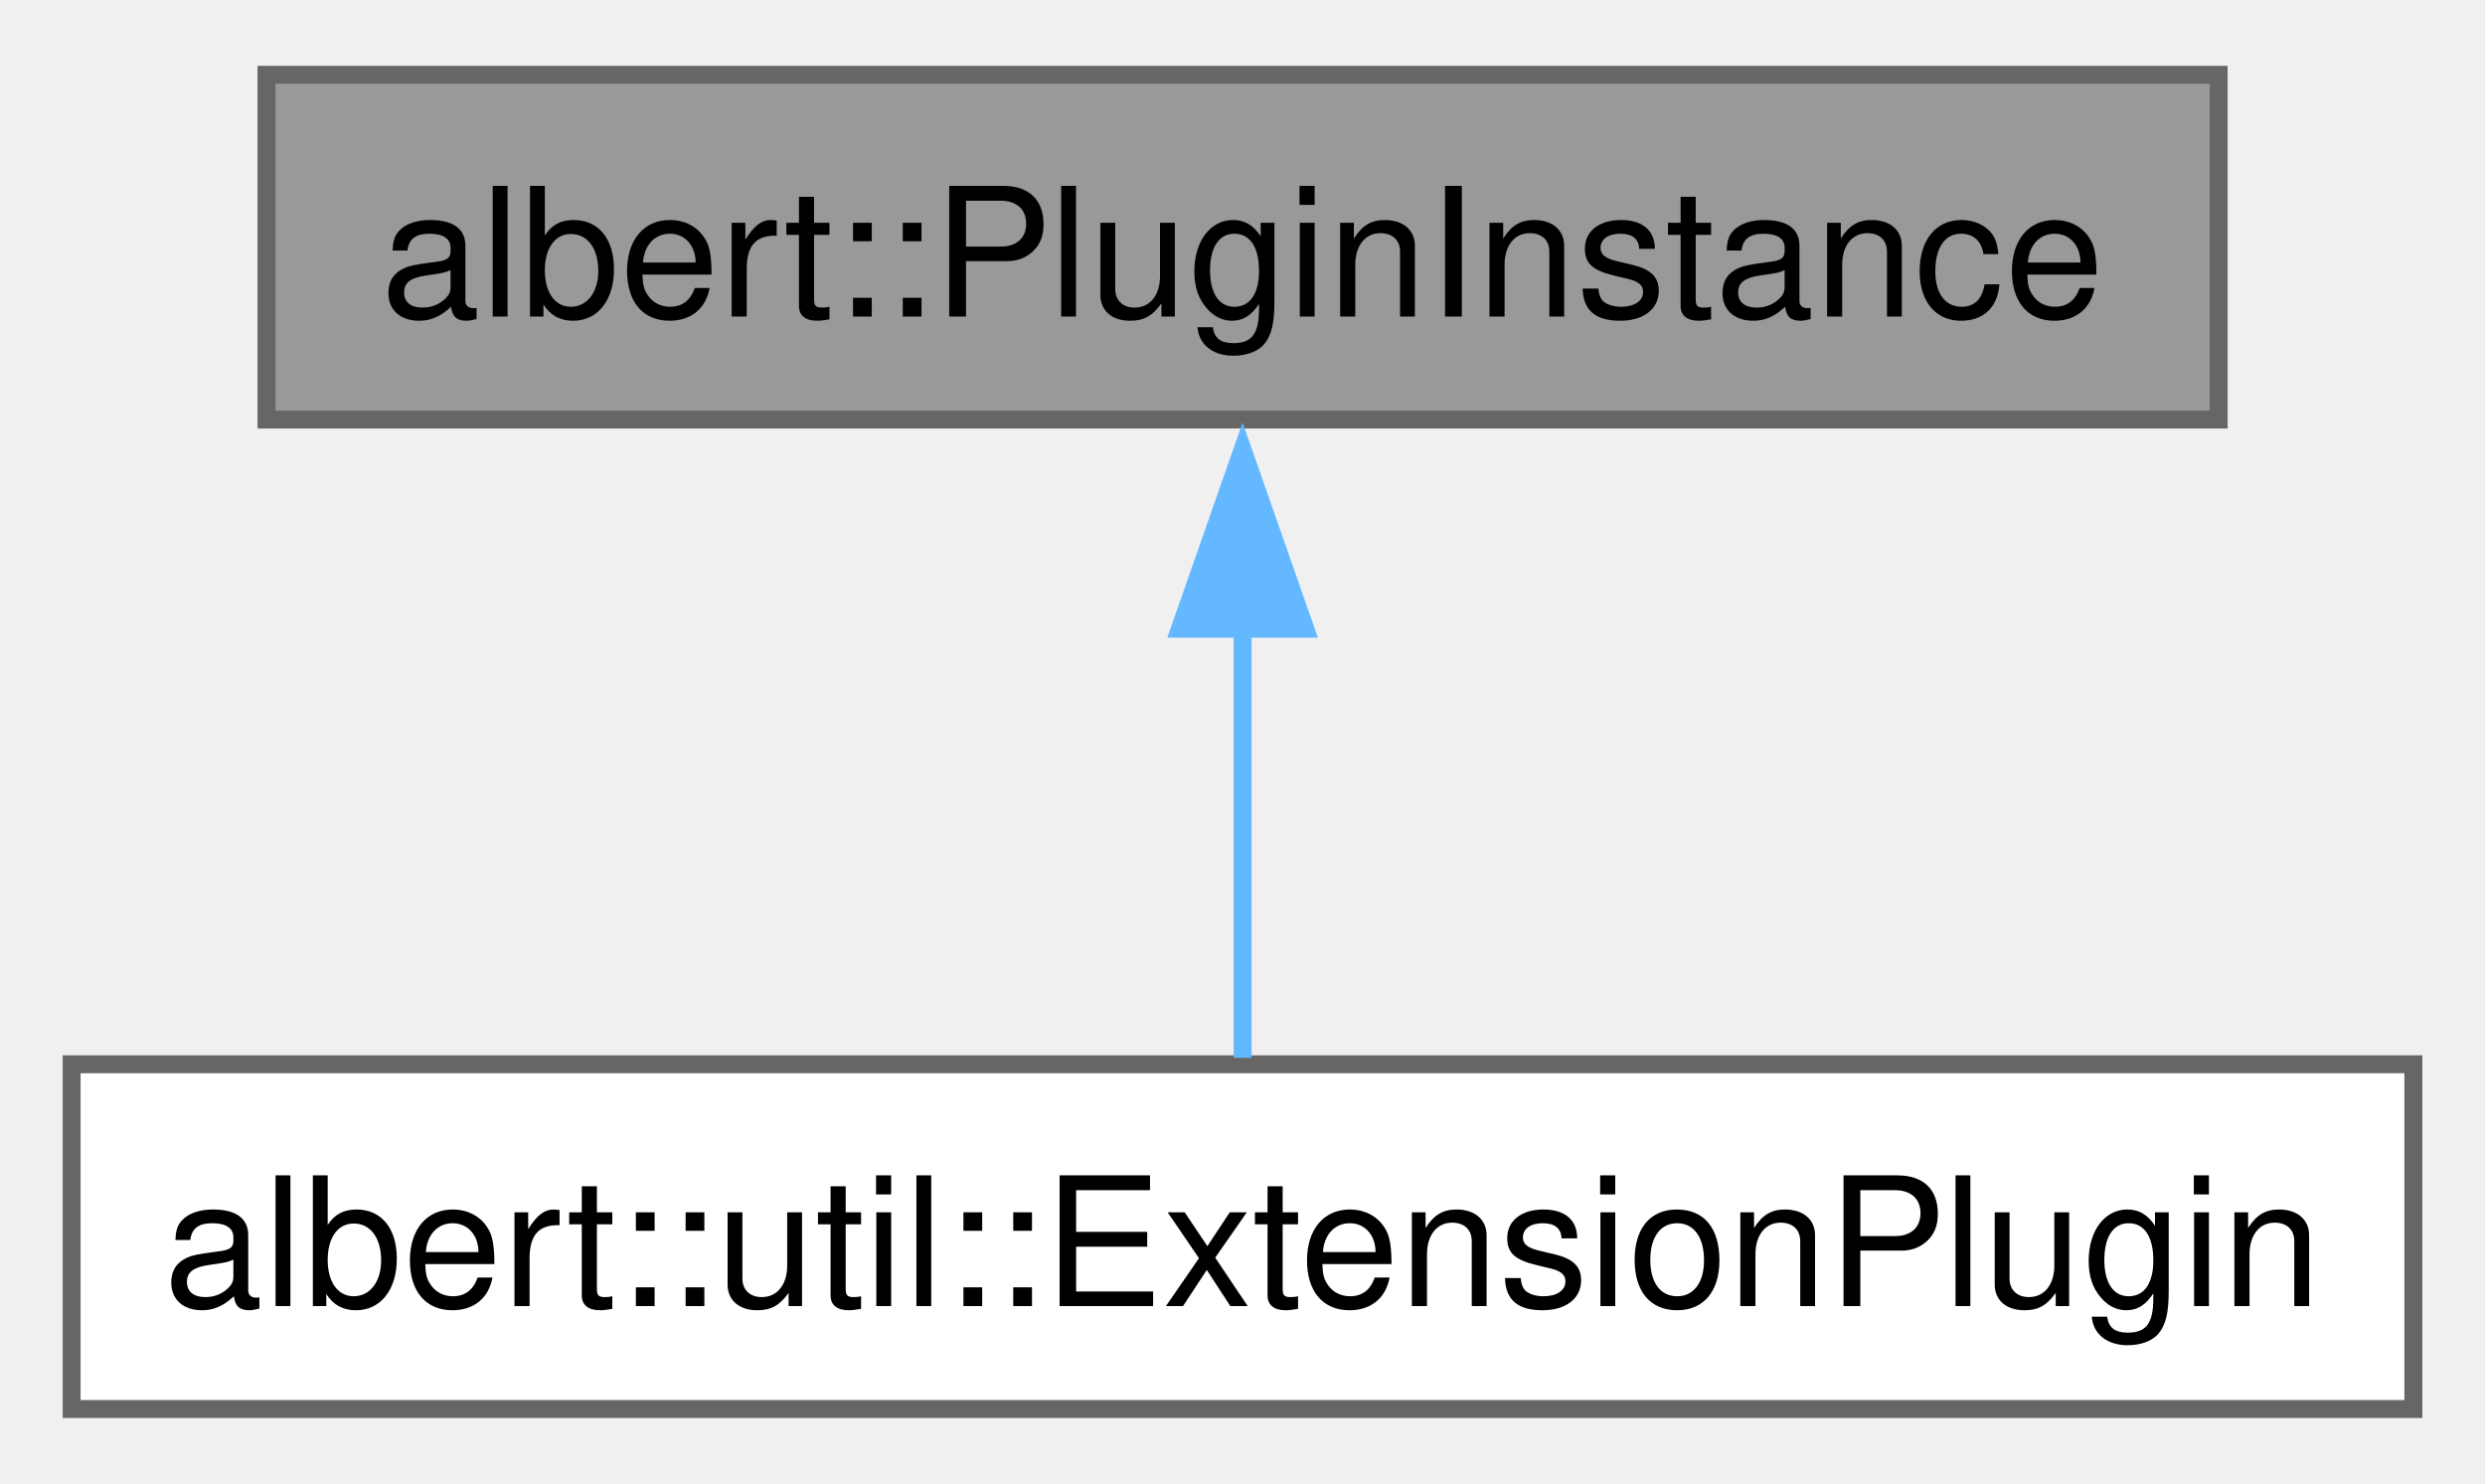
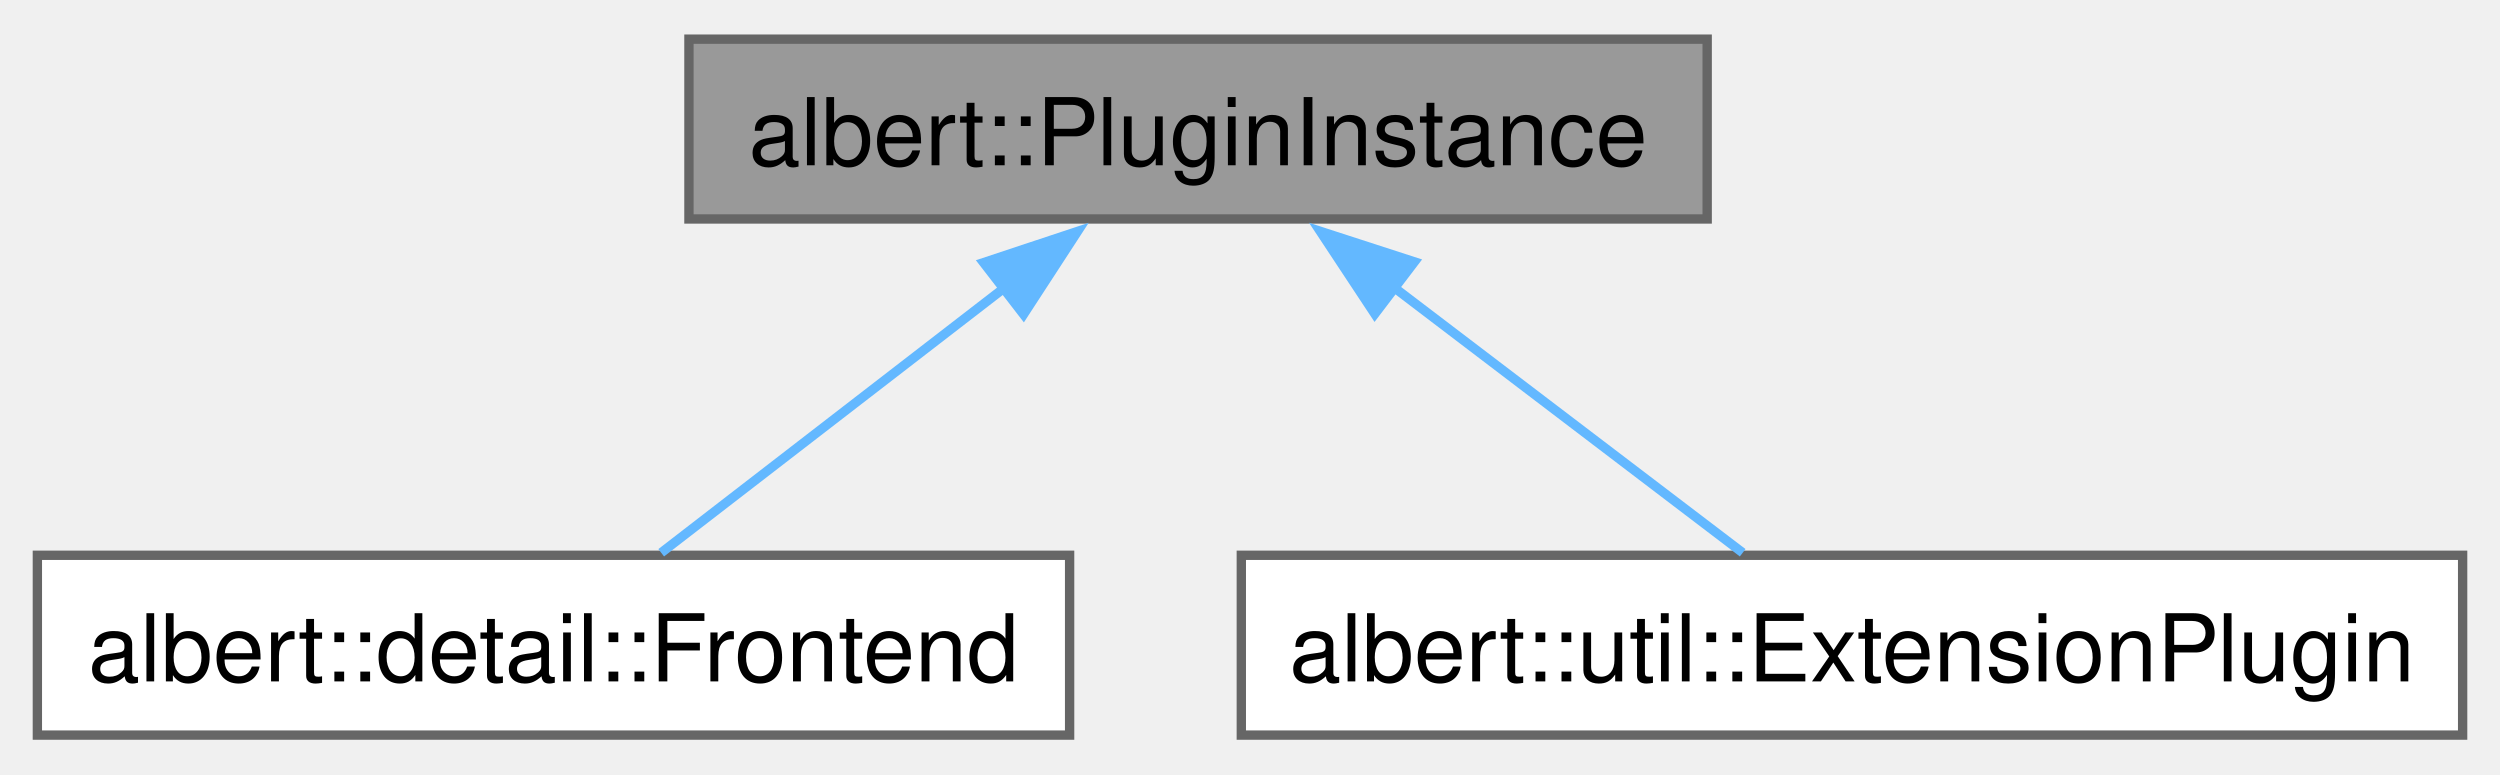
- <svg xmlns="http://www.w3.org/2000/svg" xmlns:xlink="http://www.w3.org/1999/xlink" width="139pt" height="83pt" viewBox="0.00 0.00 138.75 82.50">
+ <svg xmlns="http://www.w3.org/2000/svg" xmlns:xlink="http://www.w3.org/1999/xlink" width="268pt" height="83pt" viewBox="0.00 0.00 267.62 82.50">
  <g id="graph0" class="graph" transform="scale(1 1) rotate(0) translate(4 78.5)">
    <g id="Node000001" class="node">
      <g id="a_Node000001">
        <a xlink:title="Abstract plugin instance class.">
-           <polygon fill="#999999" stroke="#666666" points="119.88,-74.5 10.88,-74.5 10.88,-55.25 119.88,-55.25 119.88,-74.5" />
-           <text text-anchor="middle" x="65.38" y="-61" font-family="Helvetica,sans-Serif" font-size="10.00">albert::PluginInstance</text>
+           <polygon fill="#999999" stroke="#666666" points="178.75,-74.5 69.75,-74.5 69.75,-55.25 178.75,-55.25 178.75,-74.5" />
+           <text text-anchor="middle" x="124.25" y="-61" font-family="Helvetica,sans-Serif" font-size="10.00">albert::PluginInstance</text>
        </a>
      </g>
    </g>
    <g id="Node000002" class="node">
      <g id="a_Node000002">
-         <a xlink:href="classalbert_1_1util_1_1ExtensionPlugin.html" target="_top" xlink:title="Convenience base class for extension plugins.">
-           <polygon fill="white" stroke="#666666" points="130.75,-19.25 0,-19.25 0,0 130.75,0 130.75,-19.25" />
-           <text text-anchor="middle" x="65.38" y="-5.75" font-family="Helvetica,sans-Serif" font-size="10.00">albert::util::ExtensionPlugin</text>
+         <a xlink:href="classalbert_1_1detail_1_1Frontend.html" target="_top" xlink:title="The interface for albert frontends.">
+           <polygon fill="white" stroke="#666666" points="110.5,-19.25 0,-19.25 0,0 110.5,0 110.5,-19.25" />
+           <text text-anchor="middle" x="55.25" y="-5.75" font-family="Helvetica,sans-Serif" font-size="10.00">albert::detail::Frontend</text>
        </a>
      </g>
    </g>
    <g id="edge1_Node000001_Node000002" class="edge">
      <g id="a_edge1_Node000001_Node000002">
        <a xlink:title=" ">
-           <path fill="none" stroke="#63b8ff" d="M65.38,-43.63C65.38,-35.34 65.38,-26.17 65.38,-19.61" />
-           <polygon fill="#63b8ff" stroke="#63b8ff" points="61.88,-43.57 65.38,-53.57 68.88,-43.57 61.88,-43.57" />
+           <path fill="none" stroke="#63b8ff" d="M103.6,-47.94C91.55,-38.64 76.8,-27.26 66.78,-19.52" />
+           <polygon fill="#63b8ff" stroke="#63b8ff" points="101.29,-50.58 111.35,-53.92 105.57,-45.04 101.29,-50.58" />
+         </a>
+       </g>
+     </g>
+     <g id="Node000003" class="node">
+       <g id="a_Node000003">
+         <a xlink:href="classalbert_1_1util_1_1ExtensionPlugin.html" target="_top" xlink:title="Convenience base class for extension plugins.">
+           <polygon fill="white" stroke="#666666" points="259.62,-19.25 128.88,-19.25 128.88,0 259.62,0 259.62,-19.25" />
+           <text text-anchor="middle" x="194.25" y="-5.75" font-family="Helvetica,sans-Serif" font-size="10.00">albert::util::ExtensionPlugin</text>
+         </a>
+       </g>
+     </g>
+     <g id="edge2_Node000001_Node000003" class="edge">
+       <g id="a_edge2_Node000001_Node000003">
+         <a xlink:title=" ">
+           <path fill="none" stroke="#63b8ff" d="M145.2,-47.94C157.42,-38.64 172.39,-27.26 182.55,-19.52" />
+           <polygon fill="#63b8ff" stroke="#63b8ff" points="143.17,-45.09 137.33,-53.93 147.41,-50.66 143.17,-45.09" />
        </a>
      </g>
    </g>
  </g>
</svg>
